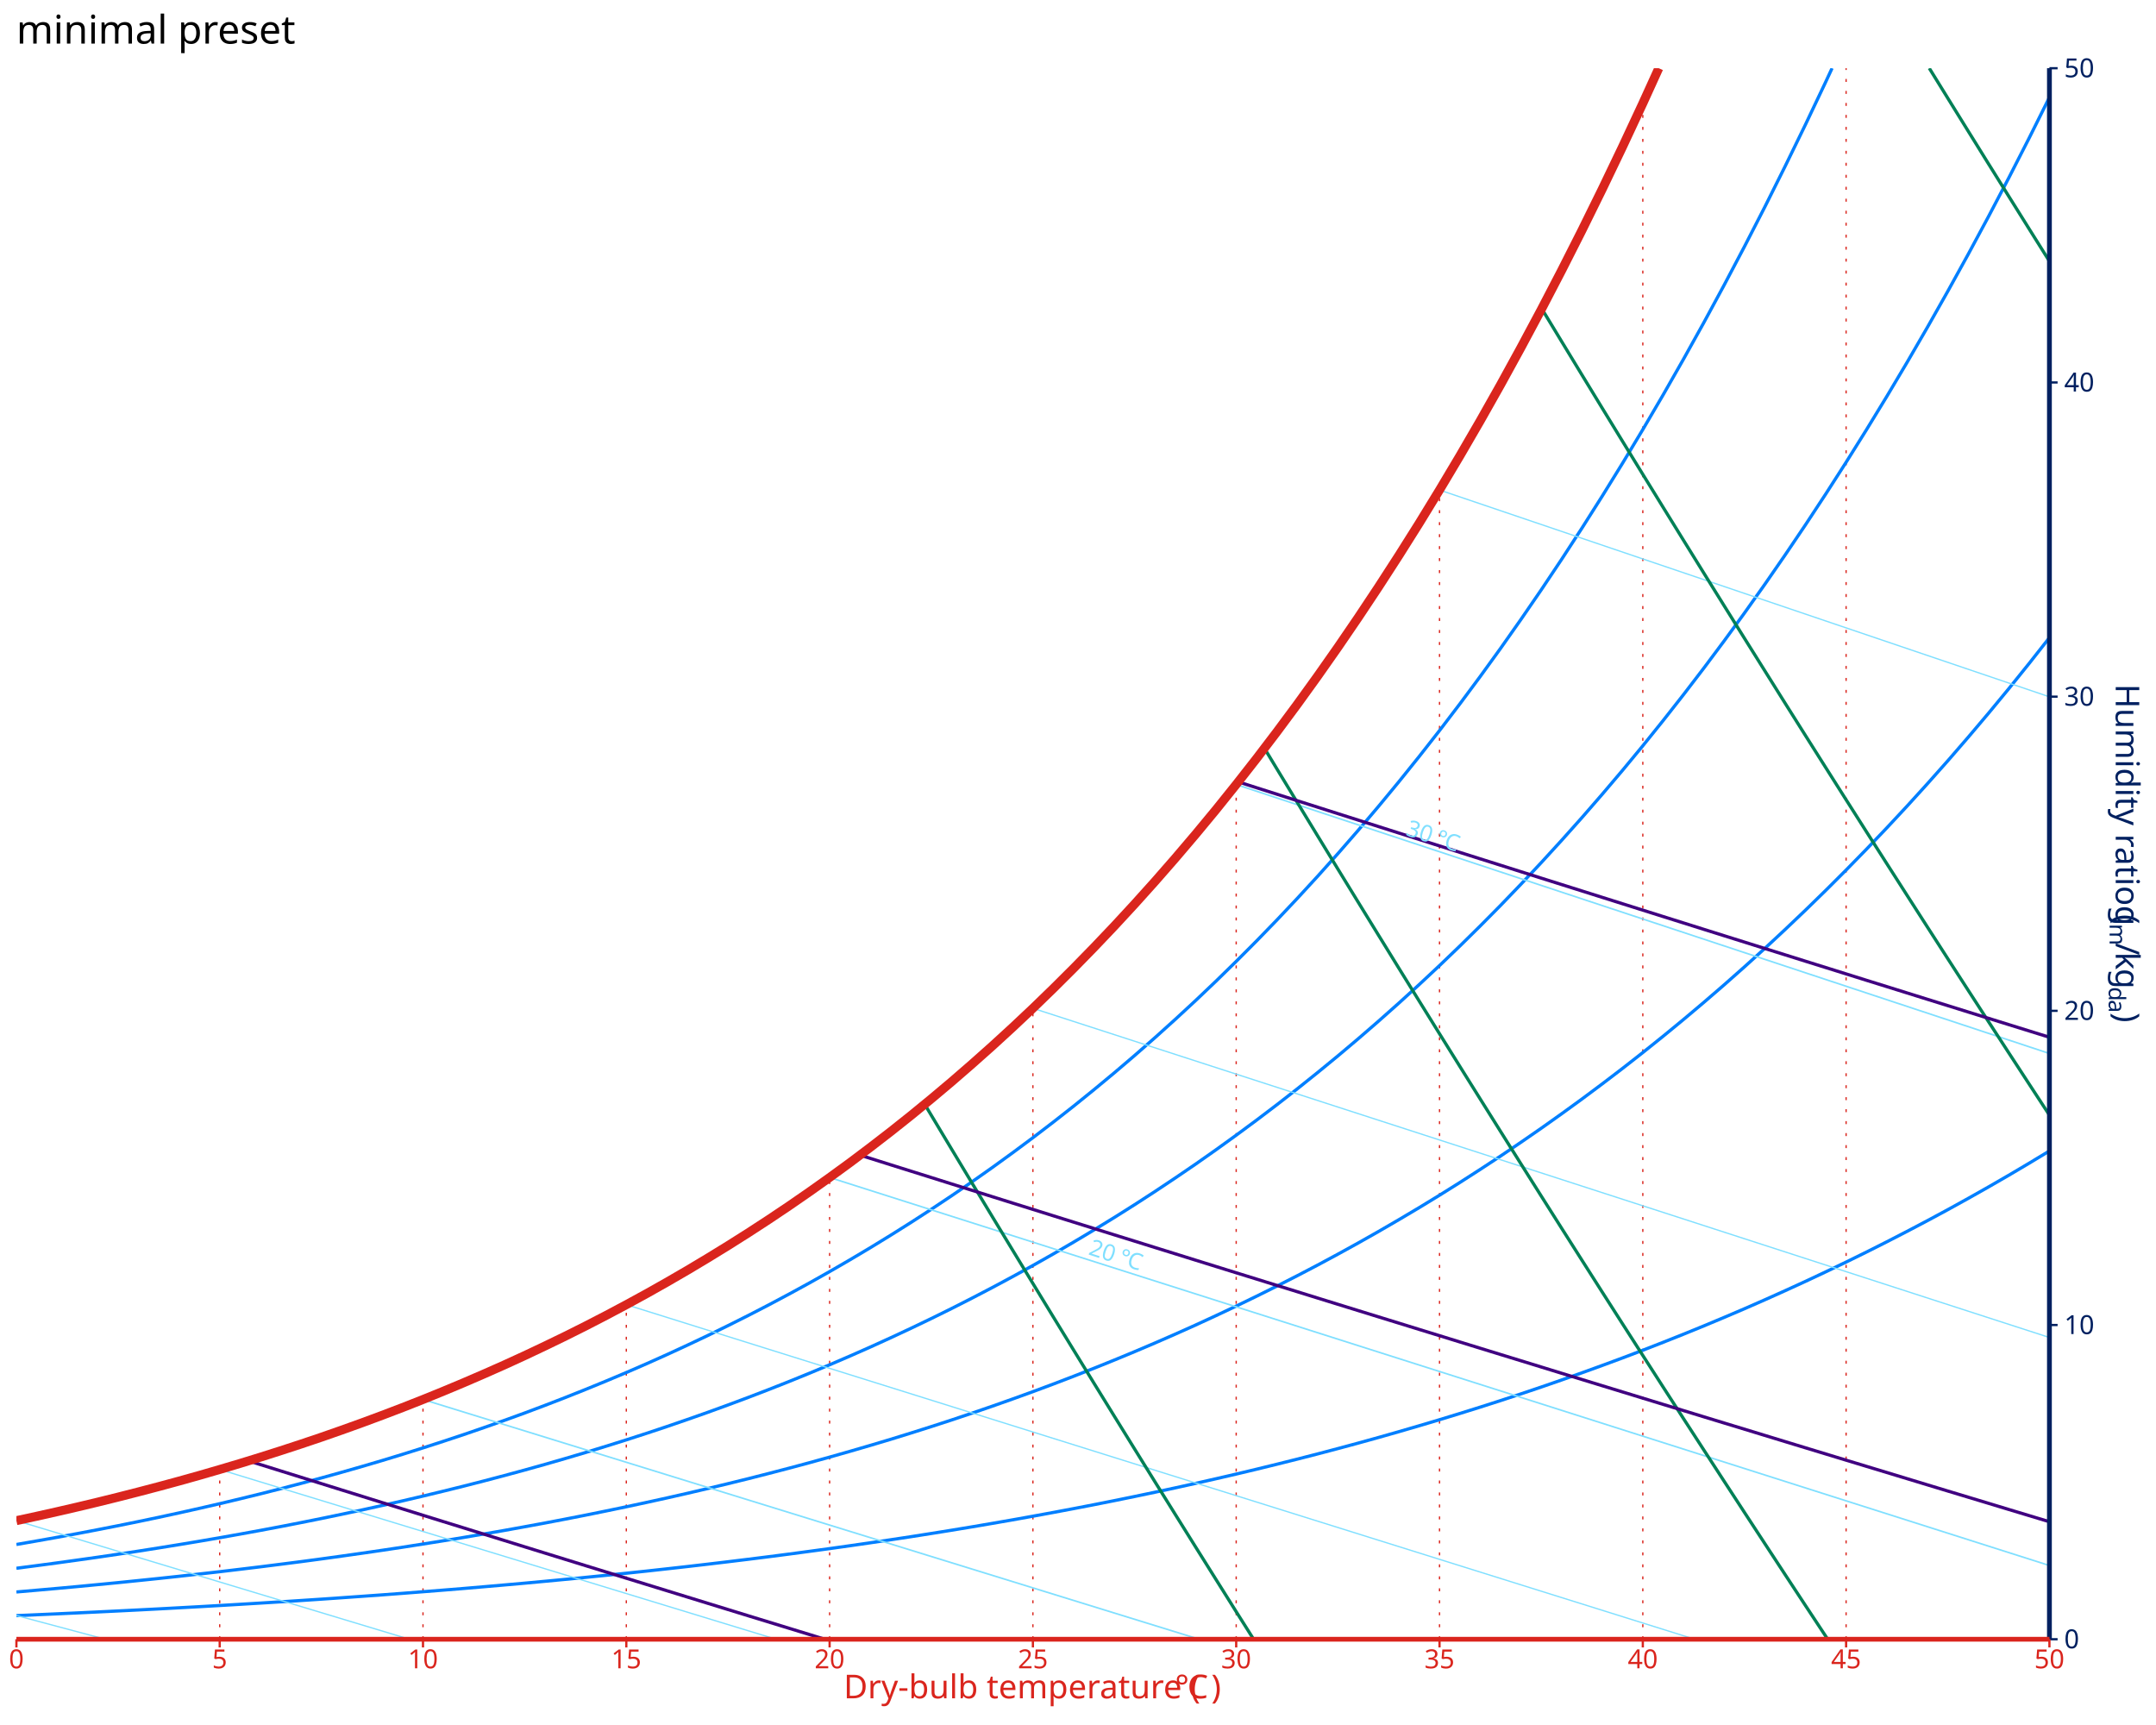
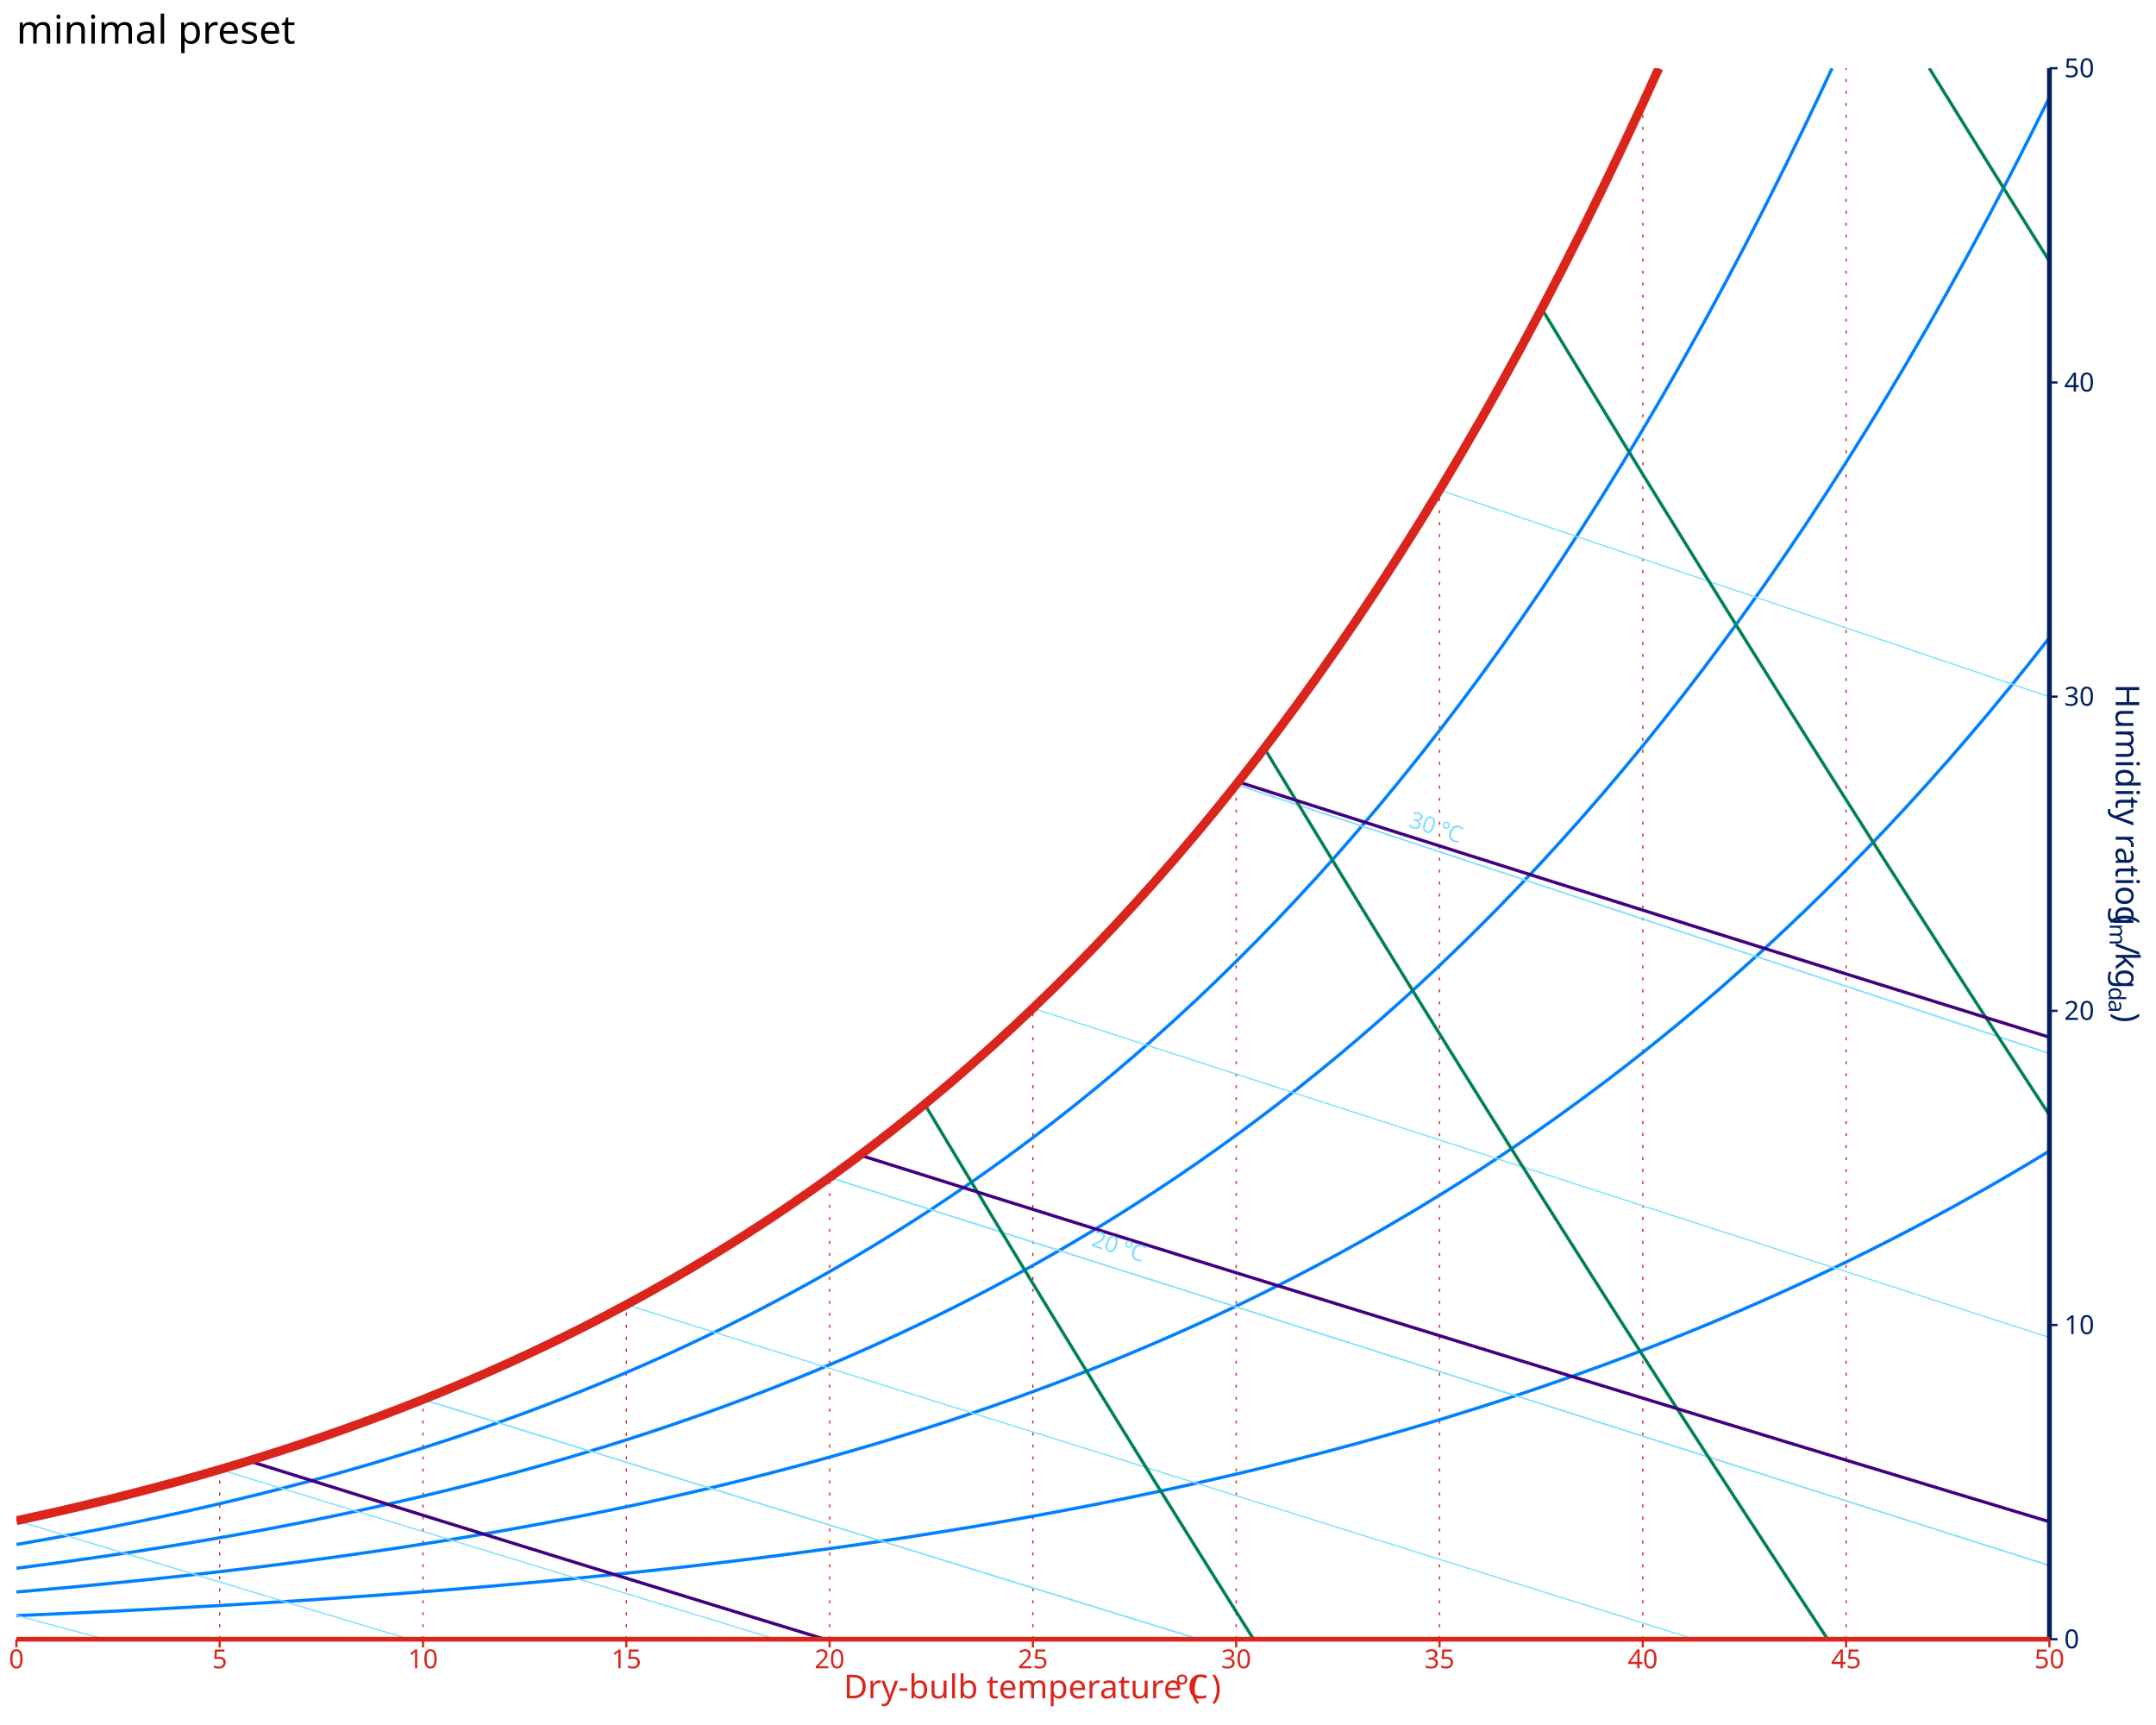
<svg xmlns="http://www.w3.org/2000/svg" class="svglite" data-engine-version="2.0" width="720.00pt" height="576.00pt" viewBox="0 0 720.00 576.00">
  <defs>
    <style type="text/css">
    .svglite line, .svglite polyline, .svglite polygon, .svglite path, .svglite rect, .svglite circle {
      fill: none;
      stroke: #000000;
      stroke-linecap: round;
      stroke-linejoin: round;
      stroke-miterlimit: 10.00;
    }
  </style>
  </defs>
  <rect width="100%" height="100%" style="stroke: none; fill: #FFFFFF;" />
  <defs>
    <clipPath id="cpMC4wMHw3MjAuMDB8MC4wMHw1NzYuMDA=">
      <rect x="0.00" y="0.00" width="720.00" height="576.00" />
    </clipPath>
  </defs>
  <g clip-path="url(#cpMC4wMHw3MjAuMDB8MC4wMHw1NzYuMDA=)">
    <rect x="0.00" y="0.00" width="720.00" height="576.00" style="stroke-width: 1.07; stroke: #FFFFFF; fill: #FFFFFF;" />
  </g>
  <defs>
    <clipPath id="cpNS40OHw2ODQuNDF8MjIuNzh8NTQ3LjM2">
      <rect x="5.48" y="22.78" width="678.93" height="524.57" />
    </clipPath>
  </defs>
  <g clip-path="url(#cpNS40OHw2ODQuNDF8MjIuNzh8NTQ3LjM2)">
    <rect x="5.48" y="22.78" width="678.93" height="524.57" style="stroke-width: 1.07; stroke: none; fill: #FFFFFF;" />
    <polygon points="5.48,547.36 5.48,507.76 5.48,507.76 12.27,506.29 19.06,504.77 25.85,503.20 32.64,501.58 39.43,499.90 46.21,498.17 53.00,496.39 59.79,494.55 66.58,492.65 73.37,490.68 80.16,488.66 86.95,486.57 93.74,484.41 100.53,482.19 107.32,479.90 114.11,477.53 120.90,475.09 127.69,472.57 134.48,469.98 141.26,467.31 148.05,464.55 154.84,461.71 161.63,458.78 168.42,455.77 175.21,452.66 182.00,449.45 188.79,446.16 195.58,442.76 202.37,439.26 209.16,435.65 215.95,431.94 222.74,428.11 229.52,424.18 236.31,420.12 243.10,415.95 249.89,411.66 256.68,407.24 263.47,402.69 270.26,398.00 277.05,393.18 283.84,388.23 290.63,383.12 297.42,377.88 304.21,372.48 311.00,366.92 317.79,361.21 324.57,355.33 331.36,349.29 338.15,343.07 344.94,336.68 351.73,330.10 358.52,323.34 365.31,316.39 372.10,309.25 378.89,301.90 385.68,294.35 392.47,286.58 399.26,278.60 406.05,270.40 412.83,261.96 419.62,253.29 426.41,244.38 433.20,235.23 439.99,225.82 446.78,216.15 453.57,206.21 460.36,195.99 467.15,185.49 473.94,174.71 480.73,163.62 487.52,152.23 494.31,140.53 501.10,128.50 507.88,116.14 514.67,103.45 521.46,90.40 528.25,76.99 535.04,63.21 541.83,49.05 548.62,34.51 553.96,22.78 684.41,22.78 684.41,547.36 " style="stroke-width: 1.07; stroke: none; fill: #FFFFFF;" />
    <polyline points="73.37,547.36 73.37,490.68 " style="stroke-width: 0.43; stroke: #DA251D; stroke-dasharray: 1.00,3.00; stroke-linecap: butt;" />
    <polyline points="141.26,547.36 141.26,467.31 " style="stroke-width: 0.43; stroke: #DA251D; stroke-dasharray: 1.00,3.00; stroke-linecap: butt;" />
    <polyline points="209.16,547.36 209.16,435.65 " style="stroke-width: 0.43; stroke: #DA251D; stroke-dasharray: 1.00,3.00; stroke-linecap: butt;" />
    <polyline points="277.05,547.36 277.05,393.18 " style="stroke-width: 0.43; stroke: #DA251D; stroke-dasharray: 1.00,3.00; stroke-linecap: butt;" />
    <polyline points="344.94,547.36 344.94,336.68 " style="stroke-width: 0.43; stroke: #DA251D; stroke-dasharray: 1.00,3.00; stroke-linecap: butt;" />
    <polyline points="412.83,547.36 412.83,261.96 " style="stroke-width: 0.43; stroke: #DA251D; stroke-dasharray: 1.00,3.00; stroke-linecap: butt;" />
    <polyline points="480.73,547.36 480.73,163.62 " style="stroke-width: 0.43; stroke: #DA251D; stroke-dasharray: 1.00,3.00; stroke-linecap: butt;" />
    <polyline points="548.62,547.36 548.62,34.51 " style="stroke-width: 0.43; stroke: #DA251D; stroke-dasharray: 1.00,3.00; stroke-linecap: butt;" />
    <polyline points="616.51,547.36 616.51,22.78 " style="stroke-width: 0.43; stroke: #DA251D; stroke-dasharray: 1.00,3.00; stroke-linecap: butt;" />
    <polyline points="684.41,547.36 684.41,22.78 " style="stroke-width: 0.43; stroke: #DA251D; stroke-dasharray: 1.00,3.00; stroke-linecap: butt;" />
    <polyline points="5.48,539.48 12.27,539.18 19.06,538.88 25.85,538.57 32.64,538.25 39.43,537.92 46.21,537.58 53.00,537.23 59.79,536.86 66.58,536.49 73.37,536.10 80.16,535.70 86.95,535.29 93.74,534.87 100.53,534.43 107.32,533.98 114.11,533.51 120.90,533.03 127.69,532.54 134.48,532.03 141.26,531.50 148.05,530.96 154.84,530.41 161.63,529.83 168.42,529.24 175.21,528.64 182.00,528.01 188.79,527.37 195.58,526.70 202.37,526.02 209.16,525.32 215.95,524.60 222.74,523.85 229.52,523.09 236.31,522.30 243.10,521.49 249.89,520.66 256.68,519.81 263.47,518.93 270.26,518.02 277.05,517.10 283.84,516.14 290.63,515.16 297.42,514.15 304.21,513.12 311.00,512.05 317.79,510.96 324.57,509.84 331.36,508.68 338.15,507.50 344.94,506.28 351.73,505.03 358.52,503.75 365.31,502.44 372.10,501.09 378.89,499.70 385.68,498.28 392.47,496.82 399.26,495.32 406.05,493.78 412.83,492.21 419.62,490.59 426.41,488.93 433.20,487.23 439.99,485.49 446.78,483.70 453.57,481.87 460.36,479.99 467.15,478.06 473.94,476.08 480.73,474.06 487.52,471.98 494.31,469.86 501.10,467.68 507.88,465.45 514.67,463.16 521.46,460.81 528.25,458.41 535.04,455.95 541.83,453.44 548.62,450.86 555.41,448.21 562.20,445.51 568.99,442.74 575.78,439.90 582.57,437.00 589.36,434.02 596.14,430.98 602.93,427.87 609.72,424.68 616.51,421.42 623.30,418.08 630.09,414.66 636.88,411.16 643.67,407.59 650.46,403.93 657.25,400.18 664.04,396.35 670.83,392.43 677.62,388.42 684.41,384.32 " style="stroke-width: 1.07; stroke: #007FFF; stroke-linecap: butt;" />
    <polyline points="5.48,531.58 12.27,530.99 19.06,530.39 25.85,529.77 32.64,529.12 39.43,528.46 46.21,527.77 53.00,527.07 59.79,526.34 66.58,525.58 73.37,524.81 80.16,524.00 86.95,523.18 93.74,522.32 100.53,521.45 107.32,520.54 114.11,519.60 120.90,518.64 127.69,517.65 134.48,516.63 141.26,515.57 148.05,514.49 154.84,513.37 161.63,512.21 168.42,511.03 175.21,509.80 182.00,508.55 188.79,507.25 195.58,505.92 202.37,504.54 209.16,503.13 215.95,501.67 222.74,500.18 229.52,498.64 236.31,497.05 243.10,495.42 249.89,493.75 256.68,492.02 263.47,490.25 270.26,488.43 277.05,486.55 283.84,484.62 290.63,482.64 297.42,480.61 304.21,478.51 311.00,476.36 317.79,474.15 324.57,471.88 331.36,469.55 338.15,467.15 344.94,464.69 351.73,462.16 358.52,459.56 365.31,456.89 372.10,454.15 378.89,451.34 385.68,448.45 392.47,445.49 399.26,442.45 406.05,439.32 412.83,436.12 419.62,432.83 426.41,429.45 433.20,425.99 439.99,422.44 446.78,418.79 453.57,415.05 460.36,411.21 467.15,407.27 473.94,403.24 480.73,399.10 487.52,394.85 494.31,390.49 501.10,386.03 507.88,381.45 514.67,376.76 521.46,371.94 528.25,367.01 535.04,361.95 541.83,356.77 548.62,351.46 555.41,346.01 562.20,340.43 568.99,334.71 575.78,328.85 582.57,322.84 589.36,316.69 596.14,310.38 602.93,303.92 609.72,297.30 616.51,290.52 623.30,283.57 630.09,276.45 636.88,269.16 643.67,261.69 650.46,254.05 657.25,246.21 664.04,238.19 670.83,229.97 677.62,221.55 684.41,212.93 " style="stroke-width: 1.07; stroke: #007FFF; stroke-linecap: butt;" />
    <polyline points="5.48,523.66 12.27,522.78 19.06,521.87 25.85,520.93 32.64,519.97 39.43,518.97 46.21,517.94 53.00,516.87 59.79,515.77 66.58,514.64 73.37,513.47 80.16,512.26 86.95,511.02 93.74,509.74 100.53,508.41 107.32,507.05 114.11,505.64 120.90,504.19 127.69,502.69 134.48,501.15 141.26,499.56 148.05,497.92 154.84,496.24 161.63,494.50 168.42,492.71 175.21,490.87 182.00,488.97 188.79,487.01 195.58,485.00 202.37,482.92 209.16,480.79 215.95,478.59 222.74,476.33 229.52,474.00 236.31,471.61 243.10,469.14 249.89,466.61 256.68,464.00 263.47,461.32 270.26,458.56 277.05,455.72 283.84,452.80 290.63,449.80 297.42,446.71 304.21,443.54 311.00,440.28 317.79,436.93 324.57,433.48 331.36,429.94 338.15,426.30 344.94,422.56 351.73,418.72 358.52,414.77 365.31,410.71 372.10,406.55 378.89,402.27 385.68,397.87 392.47,393.35 399.26,388.72 406.05,383.95 412.83,379.06 419.62,374.04 426.41,368.89 433.20,363.60 439.99,358.16 446.78,352.59 453.57,346.86 460.36,340.98 467.15,334.95 473.94,328.76 480.73,322.41 487.52,315.89 494.31,309.20 501.10,302.34 507.88,295.29 514.67,288.07 521.46,280.65 528.25,273.05 535.04,265.24 541.83,257.24 548.62,249.03 555.41,240.60 562.20,231.96 568.99,223.10 575.78,214.01 582.57,204.69 589.36,195.12 596.14,185.32 602.93,175.26 609.72,164.94 616.51,154.36 623.30,143.51 630.09,132.39 636.88,120.98 643.67,109.27 650.46,97.27 657.25,84.97 664.04,72.35 670.83,59.41 677.62,46.13 684.41,32.52 " style="stroke-width: 1.07; stroke: #007FFF; stroke-linecap: butt;" />
    <polyline points="5.48,515.72 12.27,514.54 19.06,513.33 25.85,512.08 32.64,510.78 39.43,509.45 46.21,508.07 53.00,506.65 59.79,505.18 66.58,503.66 73.37,502.10 80.16,500.48 86.95,498.82 93.74,497.10 100.53,495.33 107.32,493.50 114.11,491.61 120.90,489.67 127.69,487.67 134.48,485.60 141.26,483.47 148.05,481.28 154.84,479.02 161.63,476.69 168.42,474.29 175.21,471.82 182.00,469.27 188.79,466.65 195.58,463.94 202.37,461.16 209.16,458.30 215.95,455.35 222.74,452.31 229.52,449.18 236.31,445.97 243.10,442.65 249.89,439.25 256.68,435.74 263.47,432.13 270.26,428.42 277.05,424.60 283.84,420.67 290.63,416.63 297.42,412.47 304.21,408.20 311.00,403.80 317.79,399.28 324.57,394.64 331.36,389.86 338.15,384.94 344.94,379.89 351.73,374.70 358.52,369.37 365.31,363.88 372.10,358.25 378.89,352.46 385.68,346.51 392.47,340.39 399.26,334.11 406.05,327.65 412.83,321.02 419.62,314.21 426.41,307.21 433.20,300.02 439.99,292.64 446.78,285.05 453.57,277.26 460.36,269.26 467.15,261.04 473.94,252.60 480.73,243.94 487.52,235.04 494.31,225.90 501.10,216.52 507.88,206.89 514.67,197.00 521.46,186.84 528.25,176.41 535.04,165.70 541.83,154.71 548.62,143.43 555.41,131.84 562.20,119.94 568.99,107.73 575.78,95.19 582.57,82.32 589.36,69.11 596.14,55.54 602.93,41.61 609.72,27.31 611.82,22.78 " style="stroke-width: 1.07; stroke: #007FFF; stroke-linecap: butt;" />
    <polyline points="5.48,539.45 35.17,547.36 " style="stroke-width: 0.43; stroke: #7FDFFF; stroke-linecap: butt;" />
    <polyline points="5.48,507.76 136.70,547.36 " style="stroke-width: 0.43; stroke: #7FDFFF; stroke-linecap: butt;" />
    <polyline points="73.37,490.68 259.13,547.36 " style="stroke-width: 0.43; stroke: #7FDFFF; stroke-linecap: butt;" />
    <polyline points="209.16,435.65 565.91,547.36 " style="stroke-width: 0.43; stroke: #7FDFFF; stroke-linecap: butt;" />
    <polyline points="344.94,336.68 684.41,446.61 " style="stroke-width: 0.43; stroke: #7FDFFF; stroke-linecap: butt;" />
    <polyline points="480.73,163.62 684.41,232.68 " style="stroke-width: 0.43; stroke: #7FDFFF; stroke-linecap: butt;" />
    <polyline points="141.26,467.31 400.45,547.36 " style="stroke-width: 0.53; stroke: #7FDFFF; stroke-linecap: butt;" />
    <polyline points="277.05,393.18 684.41,522.75 " style="stroke-width: 0.53; stroke: #7FDFFF; stroke-linecap: butt;" />
    <polyline points="412.83,261.96 684.41,351.78 " style="stroke-width: 0.53; stroke: #7FDFFF; stroke-linecap: butt;" />
    <polyline points="308.80,368.72 311.00,372.39 317.79,383.71 324.57,394.98 331.36,406.22 338.15,417.41 344.94,428.57 351.73,439.70 358.52,450.78 365.31,461.83 372.10,472.84 378.89,483.82 385.68,494.76 392.47,505.66 399.26,516.53 406.05,527.36 412.83,538.16 418.64,547.36 " style="stroke-width: 1.07; stroke: #008056; stroke-linecap: butt;" />
    <polyline points="422.25,249.84 426.41,256.72 433.20,267.90 439.99,279.05 446.78,290.17 453.57,301.24 460.36,312.28 467.15,323.29 473.94,334.26 480.73,345.19 487.52,356.09 494.31,366.95 501.10,377.78 507.88,388.57 514.67,399.33 521.46,410.05 528.25,420.74 535.04,431.40 541.83,442.02 548.62,452.60 555.41,463.16 562.20,473.68 568.99,484.16 575.78,494.61 582.57,505.03 589.36,515.42 596.14,525.77 602.93,536.10 609.72,546.38 610.37,547.36 " style="stroke-width: 1.07; stroke: #008056; stroke-linecap: butt;" />
    <polyline points="514.87,103.07 521.46,113.94 528.25,125.11 535.04,136.24 541.83,147.33 548.62,158.39 555.41,169.41 562.20,180.39 568.99,191.35 575.78,202.26 582.57,213.15 589.36,223.99 596.14,234.81 602.93,245.59 609.72,256.33 616.51,267.05 623.30,277.73 630.09,288.37 636.88,298.98 643.67,309.56 650.46,320.11 657.25,330.62 664.04,341.10 670.83,351.55 677.62,361.96 684.41,372.35 " style="stroke-width: 1.07; stroke: #008056; stroke-linecap: butt;" />
    <polyline points="644.29,22.78 650.46,32.77 657.25,43.73 664.04,54.66 670.83,65.55 677.62,76.41 684.41,87.23 " style="stroke-width: 1.07; stroke: #008056; stroke-linecap: butt;" />
    <polyline points="82.97,487.79 86.95,489.04 93.74,491.16 100.53,493.28 107.32,495.40 114.11,497.52 120.90,499.63 127.69,501.75 134.48,503.86 141.26,505.97 148.05,508.08 154.84,510.18 161.63,512.29 168.42,514.39 175.21,516.50 182.00,518.60 188.79,520.70 195.58,522.80 202.37,524.89 209.16,526.99 215.95,529.08 222.74,531.17 229.52,533.26 236.31,535.35 243.10,537.44 249.89,539.53 256.68,541.61 263.47,543.69 270.26,545.77 275.43,547.36 " style="stroke-width: 1.07; stroke: #400080; stroke-linecap: butt;" />
    <polyline points="287.19,385.71 290.63,386.79 297.42,388.93 304.21,391.06 311.00,393.19 317.79,395.33 324.57,397.45 331.36,399.58 338.15,401.71 344.94,403.83 351.73,405.96 358.52,408.08 365.31,410.20 372.10,412.32 378.89,414.43 385.68,416.55 392.47,418.66 399.26,420.78 406.05,422.89 412.83,425.00 419.62,427.10 426.41,429.21 433.20,431.31 439.99,433.42 446.78,435.52 453.57,437.62 460.36,439.72 467.15,441.81 473.94,443.91 480.73,446.00 487.52,448.10 494.31,450.19 501.10,452.28 507.88,454.36 514.67,456.45 521.46,458.54 528.25,460.62 535.04,462.70 541.83,464.78 548.62,466.86 555.41,468.94 562.20,471.01 568.99,473.09 575.78,475.16 582.57,477.23 589.36,479.30 596.14,481.37 602.93,483.44 609.72,485.50 616.51,487.57 623.30,489.63 630.09,491.69 636.88,493.75 643.67,495.81 650.46,497.87 657.25,499.92 664.04,501.97 670.83,504.03 677.62,506.08 684.41,508.13 " style="stroke-width: 1.07; stroke: #400080; stroke-linecap: butt;" />
    <polyline points="413.53,261.08 419.62,263.03 426.41,265.19 433.20,267.36 439.99,269.52 446.78,271.68 453.57,273.84 460.36,276.00 467.15,278.16 473.94,280.31 480.73,282.46 487.52,284.62 494.31,286.77 501.10,288.91 507.88,291.06 514.67,293.21 521.46,295.35 528.25,297.49 535.04,299.63 541.83,301.77 548.62,303.91 555.41,306.05 562.20,308.18 568.99,310.32 575.78,312.45 582.57,314.58 589.36,316.71 596.14,318.83 602.93,320.96 609.72,323.08 616.51,325.20 623.30,327.33 630.09,329.44 636.88,331.56 643.67,333.68 650.46,335.79 657.25,337.91 664.04,340.02 670.83,342.13 677.62,344.24 684.41,346.35 " style="stroke-width: 1.07; stroke: #400080; stroke-linecap: butt;" />
-     <text transform="translate(363.22,418.80) rotate(18)" style="font-size: 7.68px; fill: #7FDFFF; font-family: sans;" textLength="8.55px" lengthAdjust="spacingAndGlyphs">20</text>
-     <text transform="translate(371.36,421.39) rotate(18)" style="font-size: 7.68px; fill: #7FDFFF; font-family: sans;" textLength="1.92px" lengthAdjust="spacingAndGlyphs"> </text>
-     <text transform="translate(373.20,421.98) rotate(18)" style="font-size: 7.68px; fill: #7FDFFF; font-family: sans;" textLength="2.89px" lengthAdjust="spacingAndGlyphs">°</text>
-     <text transform="translate(375.95,422.85) rotate(18)" style="font-size: 7.68px; fill: #7FDFFF; font-family: sans;" textLength="5.55px" lengthAdjust="spacingAndGlyphs">C</text>
-     <text transform="translate(469.17,278.80) rotate(18)" style="font-size: 7.68px; fill: #7FDFFF; font-family: sans;" textLength="8.55px" lengthAdjust="spacingAndGlyphs">30</text>
-     <text transform="translate(477.28,281.48) rotate(18)" style="font-size: 7.68px; fill: #7FDFFF; font-family: sans;" textLength="1.92px" lengthAdjust="spacingAndGlyphs"> </text>
-     <text transform="translate(479.10,282.08) rotate(18)" style="font-size: 7.68px; fill: #7FDFFF; font-family: sans;" textLength="2.89px" lengthAdjust="spacingAndGlyphs">°</text>
-     <text transform="translate(481.85,282.99) rotate(18)" style="font-size: 7.68px; fill: #7FDFFF; font-family: sans;" textLength="5.55px" lengthAdjust="spacingAndGlyphs">C</text>
+     <text transform="translate(364.13,415.95) rotate(18)" style="font-size: 7.68px; fill: #7FDFFF; font-family: sans;" textLength="8.55px" lengthAdjust="spacingAndGlyphs">20</text>
+     <text transform="translate(372.27,418.54) rotate(18)" style="font-size: 7.68px; fill: #7FDFFF; font-family: sans;" textLength="1.92px" lengthAdjust="spacingAndGlyphs"> </text>
+     <text transform="translate(374.10,419.12) rotate(18)" style="font-size: 7.68px; fill: #7FDFFF; font-family: sans;" textLength="2.89px" lengthAdjust="spacingAndGlyphs">°</text>
+     <text transform="translate(376.86,420.00) rotate(18)" style="font-size: 7.68px; fill: #7FDFFF; font-family: sans;" textLength="5.55px" lengthAdjust="spacingAndGlyphs">C</text>
+     <text transform="translate(470.11,275.95) rotate(18)" style="font-size: 7.68px; fill: #7FDFFF; font-family: sans;" textLength="8.55px" lengthAdjust="spacingAndGlyphs">30</text>
+     <text transform="translate(478.22,278.64) rotate(18)" style="font-size: 7.68px; fill: #7FDFFF; font-family: sans;" textLength="1.92px" lengthAdjust="spacingAndGlyphs"> </text>
+     <text transform="translate(480.05,279.24) rotate(18)" style="font-size: 7.68px; fill: #7FDFFF; font-family: sans;" textLength="2.89px" lengthAdjust="spacingAndGlyphs">°</text>
+     <text transform="translate(482.79,280.15) rotate(18)" style="font-size: 7.68px; fill: #7FDFFF; font-family: sans;" textLength="5.55px" lengthAdjust="spacingAndGlyphs">C</text>
    <polyline points="5.48,507.76 12.27,506.29 19.06,504.77 25.85,503.20 32.64,501.58 39.43,499.90 46.21,498.17 53.00,496.39 59.79,494.55 66.58,492.65 73.37,490.68 80.16,488.66 86.95,486.57 93.74,484.41 100.53,482.19 107.32,479.90 114.11,477.53 120.90,475.09 127.69,472.57 134.48,469.98 141.26,467.31 148.05,464.55 154.84,461.71 161.63,458.78 168.42,455.77 175.21,452.66 182.00,449.45 188.79,446.16 195.58,442.76 202.37,439.26 209.16,435.65 215.95,431.94 222.74,428.11 229.52,424.18 236.31,420.12 243.10,415.95 249.89,411.66 256.68,407.24 263.47,402.69 270.26,398.00 277.05,393.18 283.84,388.23 290.63,383.12 297.42,377.88 304.21,372.48 311.00,366.92 317.79,361.21 324.57,355.33 331.36,349.29 338.15,343.07 344.94,336.68 351.73,330.10 358.52,323.34 365.31,316.39 372.10,309.25 378.89,301.90 385.68,294.35 392.47,286.58 399.26,278.60 406.05,270.40 412.83,261.96 419.62,253.29 426.41,244.38 433.20,235.23 439.99,225.82 446.78,216.15 453.57,206.21 460.36,195.99 467.15,185.49 473.94,174.71 480.73,163.62 487.52,152.23 494.31,140.53 501.10,128.50 507.88,116.14 514.67,103.45 521.46,90.40 528.25,76.99 535.04,63.21 541.83,49.05 548.62,34.51 553.96,22.78 " style="stroke-width: 2.99; stroke: #DA251D; stroke-linecap: butt;" />
  </g>
  <g clip-path="url(#cpMC4wMHw3MjAuMDB8MC4wMHw1NzYuMDA=)">
    <polyline points="684.41,547.36 684.41,22.78 " style="stroke-width: 1.60; stroke: #002060; stroke-linecap: butt;" />
    <polyline points="687.14,547.36 684.41,547.36 " style="stroke-width: 0.75; stroke: #002060; stroke-linecap: butt;" />
    <polyline points="687.14,442.44 684.41,442.44 " style="stroke-width: 0.75; stroke: #002060; stroke-linecap: butt;" />
    <polyline points="687.14,337.53 684.41,337.53 " style="stroke-width: 0.75; stroke: #002060; stroke-linecap: butt;" />
    <polyline points="687.14,232.61 684.41,232.61 " style="stroke-width: 0.75; stroke: #002060; stroke-linecap: butt;" />
    <polyline points="687.14,127.70 684.41,127.70 " style="stroke-width: 0.75; stroke: #002060; stroke-linecap: butt;" />
    <polyline points="687.14,22.78 684.41,22.78 " style="stroke-width: 0.75; stroke: #002060; stroke-linecap: butt;" />
    <text x="689.34" y="550.39" style="font-size: 8.80px; fill: #002060; font-family: sans;" textLength="4.89px" lengthAdjust="spacingAndGlyphs">0</text>
    <text x="689.34" y="445.47" style="font-size: 8.80px; fill: #002060; font-family: sans;" textLength="9.79px" lengthAdjust="spacingAndGlyphs">10</text>
    <text x="689.34" y="340.56" style="font-size: 8.80px; fill: #002060; font-family: sans;" textLength="9.79px" lengthAdjust="spacingAndGlyphs">20</text>
    <text x="689.34" y="235.64" style="font-size: 8.80px; fill: #002060; font-family: sans;" textLength="9.79px" lengthAdjust="spacingAndGlyphs">30</text>
    <text x="689.34" y="130.73" style="font-size: 8.80px; fill: #002060; font-family: sans;" textLength="9.79px" lengthAdjust="spacingAndGlyphs">40</text>
    <text x="689.34" y="25.81" style="font-size: 8.80px; fill: #002060; font-family: sans;" textLength="9.79px" lengthAdjust="spacingAndGlyphs">50</text>
    <polyline points="5.48,547.36 684.41,547.36 " style="stroke-width: 1.60; stroke: #DA251D; stroke-linecap: butt;" />
    <polyline points="5.48,550.10 5.48,547.36 " style="stroke-width: 0.75; stroke: #DA251D; stroke-linecap: butt;" />
    <polyline points="73.37,550.10 73.37,547.36 " style="stroke-width: 0.75; stroke: #DA251D; stroke-linecap: butt;" />
    <polyline points="141.26,550.10 141.26,547.36 " style="stroke-width: 0.75; stroke: #DA251D; stroke-linecap: butt;" />
    <polyline points="209.16,550.10 209.16,547.36 " style="stroke-width: 0.75; stroke: #DA251D; stroke-linecap: butt;" />
    <polyline points="277.05,550.10 277.05,547.36 " style="stroke-width: 0.75; stroke: #DA251D; stroke-linecap: butt;" />
    <polyline points="344.94,550.10 344.94,547.36 " style="stroke-width: 0.75; stroke: #DA251D; stroke-linecap: butt;" />
    <polyline points="412.83,550.10 412.83,547.36 " style="stroke-width: 0.75; stroke: #DA251D; stroke-linecap: butt;" />
    <polyline points="480.73,550.10 480.73,547.36 " style="stroke-width: 0.75; stroke: #DA251D; stroke-linecap: butt;" />
    <polyline points="548.62,550.10 548.62,547.36 " style="stroke-width: 0.75; stroke: #DA251D; stroke-linecap: butt;" />
    <polyline points="616.51,550.10 616.51,547.36 " style="stroke-width: 0.75; stroke: #DA251D; stroke-linecap: butt;" />
    <polyline points="684.41,550.10 684.41,547.36 " style="stroke-width: 0.75; stroke: #DA251D; stroke-linecap: butt;" />
    <text x="5.48" y="557.07" text-anchor="middle" style="font-size: 8.80px; fill: #DA251D; font-family: sans;" textLength="4.89px" lengthAdjust="spacingAndGlyphs">0</text>
    <text x="73.37" y="557.07" text-anchor="middle" style="font-size: 8.80px; fill: #DA251D; font-family: sans;" textLength="4.89px" lengthAdjust="spacingAndGlyphs">5</text>
    <text x="141.26" y="557.07" text-anchor="middle" style="font-size: 8.80px; fill: #DA251D; font-family: sans;" textLength="9.79px" lengthAdjust="spacingAndGlyphs">10</text>
    <text x="209.16" y="557.07" text-anchor="middle" style="font-size: 8.80px; fill: #DA251D; font-family: sans;" textLength="9.79px" lengthAdjust="spacingAndGlyphs">15</text>
    <text x="277.05" y="557.07" text-anchor="middle" style="font-size: 8.80px; fill: #DA251D; font-family: sans;" textLength="9.79px" lengthAdjust="spacingAndGlyphs">20</text>
    <text x="344.94" y="557.07" text-anchor="middle" style="font-size: 8.80px; fill: #DA251D; font-family: sans;" textLength="9.79px" lengthAdjust="spacingAndGlyphs">25</text>
    <text x="412.83" y="557.07" text-anchor="middle" style="font-size: 8.80px; fill: #DA251D; font-family: sans;" textLength="9.79px" lengthAdjust="spacingAndGlyphs">30</text>
    <text x="480.73" y="557.07" text-anchor="middle" style="font-size: 8.80px; fill: #DA251D; font-family: sans;" textLength="9.79px" lengthAdjust="spacingAndGlyphs">35</text>
    <text x="548.62" y="557.07" text-anchor="middle" style="font-size: 8.80px; fill: #DA251D; font-family: sans;" textLength="9.79px" lengthAdjust="spacingAndGlyphs">40</text>
    <text x="616.51" y="557.07" text-anchor="middle" style="font-size: 8.80px; fill: #DA251D; font-family: sans;" textLength="9.79px" lengthAdjust="spacingAndGlyphs">45</text>
    <text x="684.41" y="557.07" text-anchor="middle" style="font-size: 8.80px; fill: #DA251D; font-family: sans;" textLength="9.79px" lengthAdjust="spacingAndGlyphs">50</text>
    <text x="281.74" y="567.10" style="font-size: 11.00px; fill: #DA251D; font-family: sans;" textLength="110.66px" lengthAdjust="spacingAndGlyphs">Dry-bulb temperature (</text>
    <text x="392.40" y="567.10" style="font-size: 11.00px; fill: #DA251D; font-family: sans;" textLength="4.14px" lengthAdjust="spacingAndGlyphs">°</text>
    <text x="396.54" y="567.10" style="font-size: 11.00px; fill: #DA251D; font-family: sans;" textLength="7.95px" lengthAdjust="spacingAndGlyphs">C</text>
    <text x="404.48" y="567.10" style="font-size: 11.00px; fill: #DA251D; font-family: sans;" textLength="3.66px" lengthAdjust="spacingAndGlyphs">)</text>
    <text transform="translate(706.55,228.37) rotate(90)" style="font-size: 11.00px; fill: #002060; font-family: sans;" textLength="73.97px" lengthAdjust="spacingAndGlyphs">Humidity ratio (</text>
    <text transform="translate(706.55,302.33) rotate(90)" style="font-size: 11.00px; fill: #002060; font-family: sans;" textLength="6.12px" lengthAdjust="spacingAndGlyphs">g</text>
    <text transform="translate(704.51,308.45) rotate(90)" style="font-size: 7.70px; fill: #002060; font-family: sans;" textLength="6.42px" lengthAdjust="spacingAndGlyphs">m</text>
    <text transform="translate(706.55,314.87) rotate(90)" style="font-size: 11.00px; fill: #002060; font-family: sans;" textLength="3.06px" lengthAdjust="spacingAndGlyphs">/</text>
    <text transform="translate(706.55,317.92) rotate(90)" style="font-size: 11.00px; fill: #002060; font-family: sans;" textLength="5.50px" lengthAdjust="spacingAndGlyphs">k</text>
    <text transform="translate(706.55,323.43) rotate(90)" style="font-size: 11.00px; fill: #002060; font-family: sans;" textLength="6.12px" lengthAdjust="spacingAndGlyphs">g</text>
    <text transform="translate(704.22,329.55) rotate(90)" style="font-size: 7.70px; fill: #002060; font-family: sans;" textLength="4.28px" lengthAdjust="spacingAndGlyphs">d</text>
    <text transform="translate(704.22,333.83) rotate(90)" style="font-size: 7.70px; fill: #002060; font-family: sans;" textLength="4.28px" lengthAdjust="spacingAndGlyphs">a</text>
    <text transform="translate(706.55,338.11) rotate(90)" style="font-size: 11.00px; fill: #002060; font-family: sans;" textLength="3.66px" lengthAdjust="spacingAndGlyphs">)</text>
    <text x="5.48" y="14.56" style="font-size: 13.20px; font-family: sans;" textLength="85.84px" lengthAdjust="spacingAndGlyphs">minimal preset</text>
  </g>
</svg>
